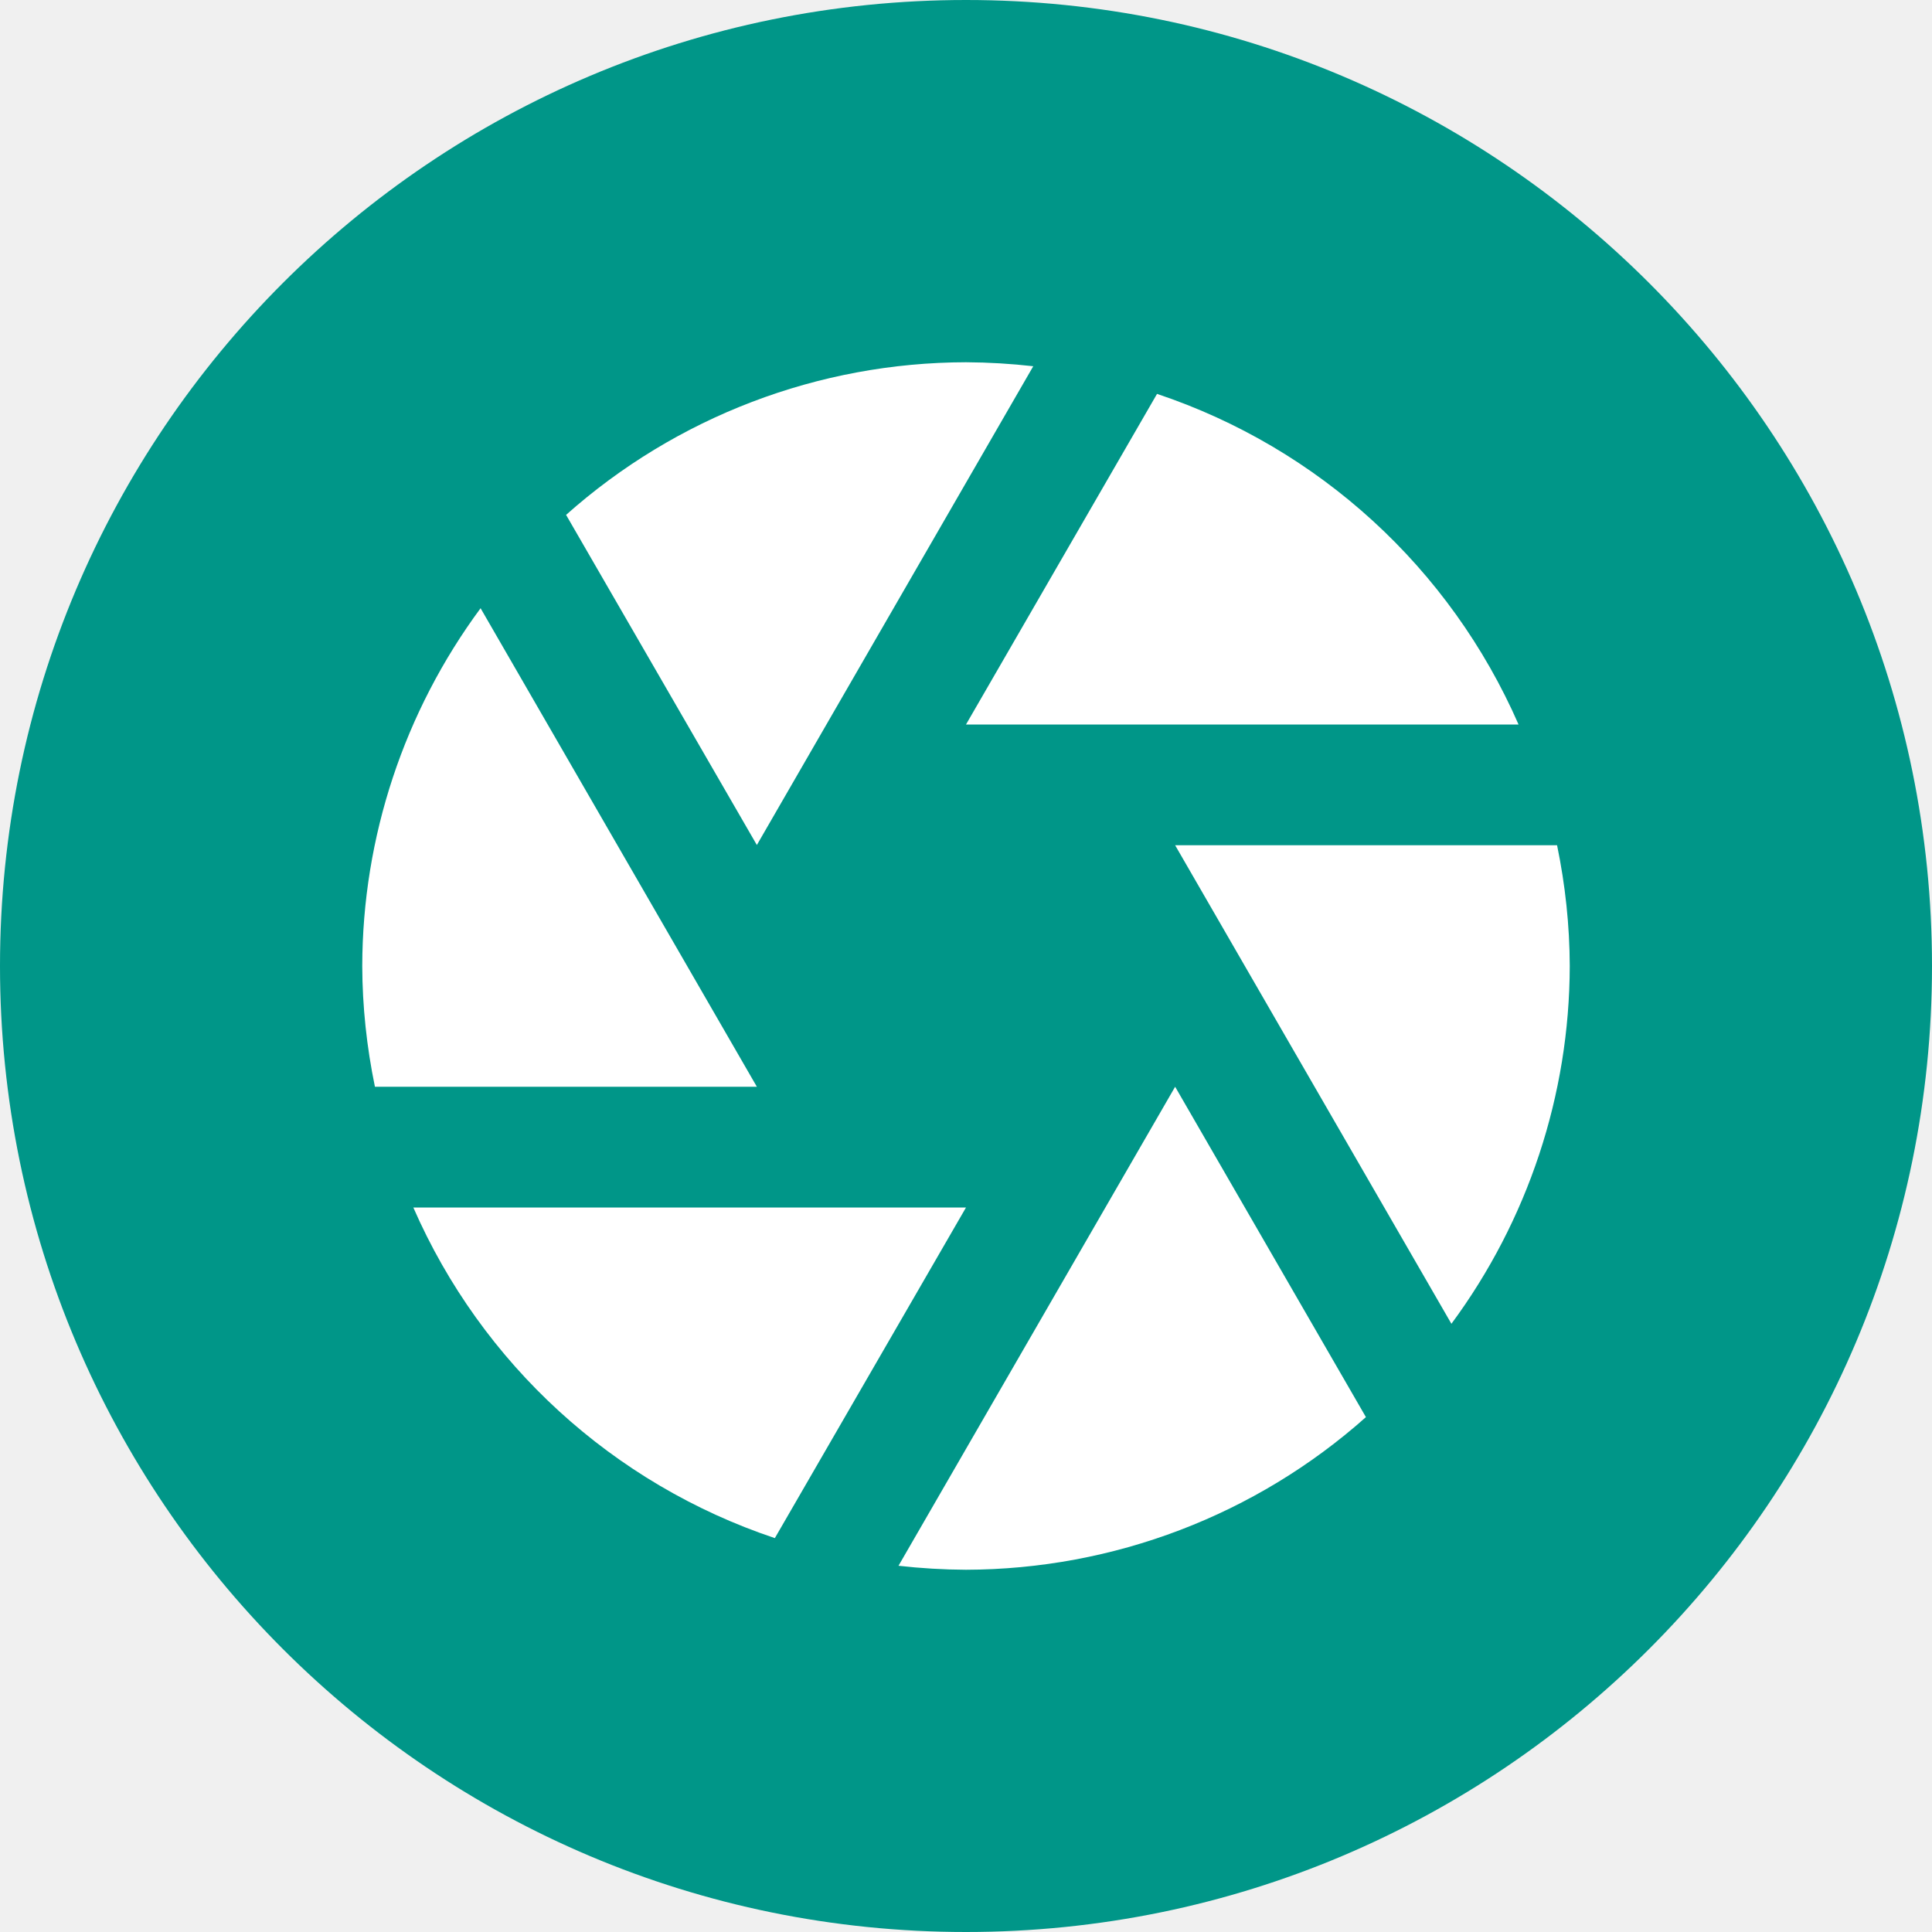
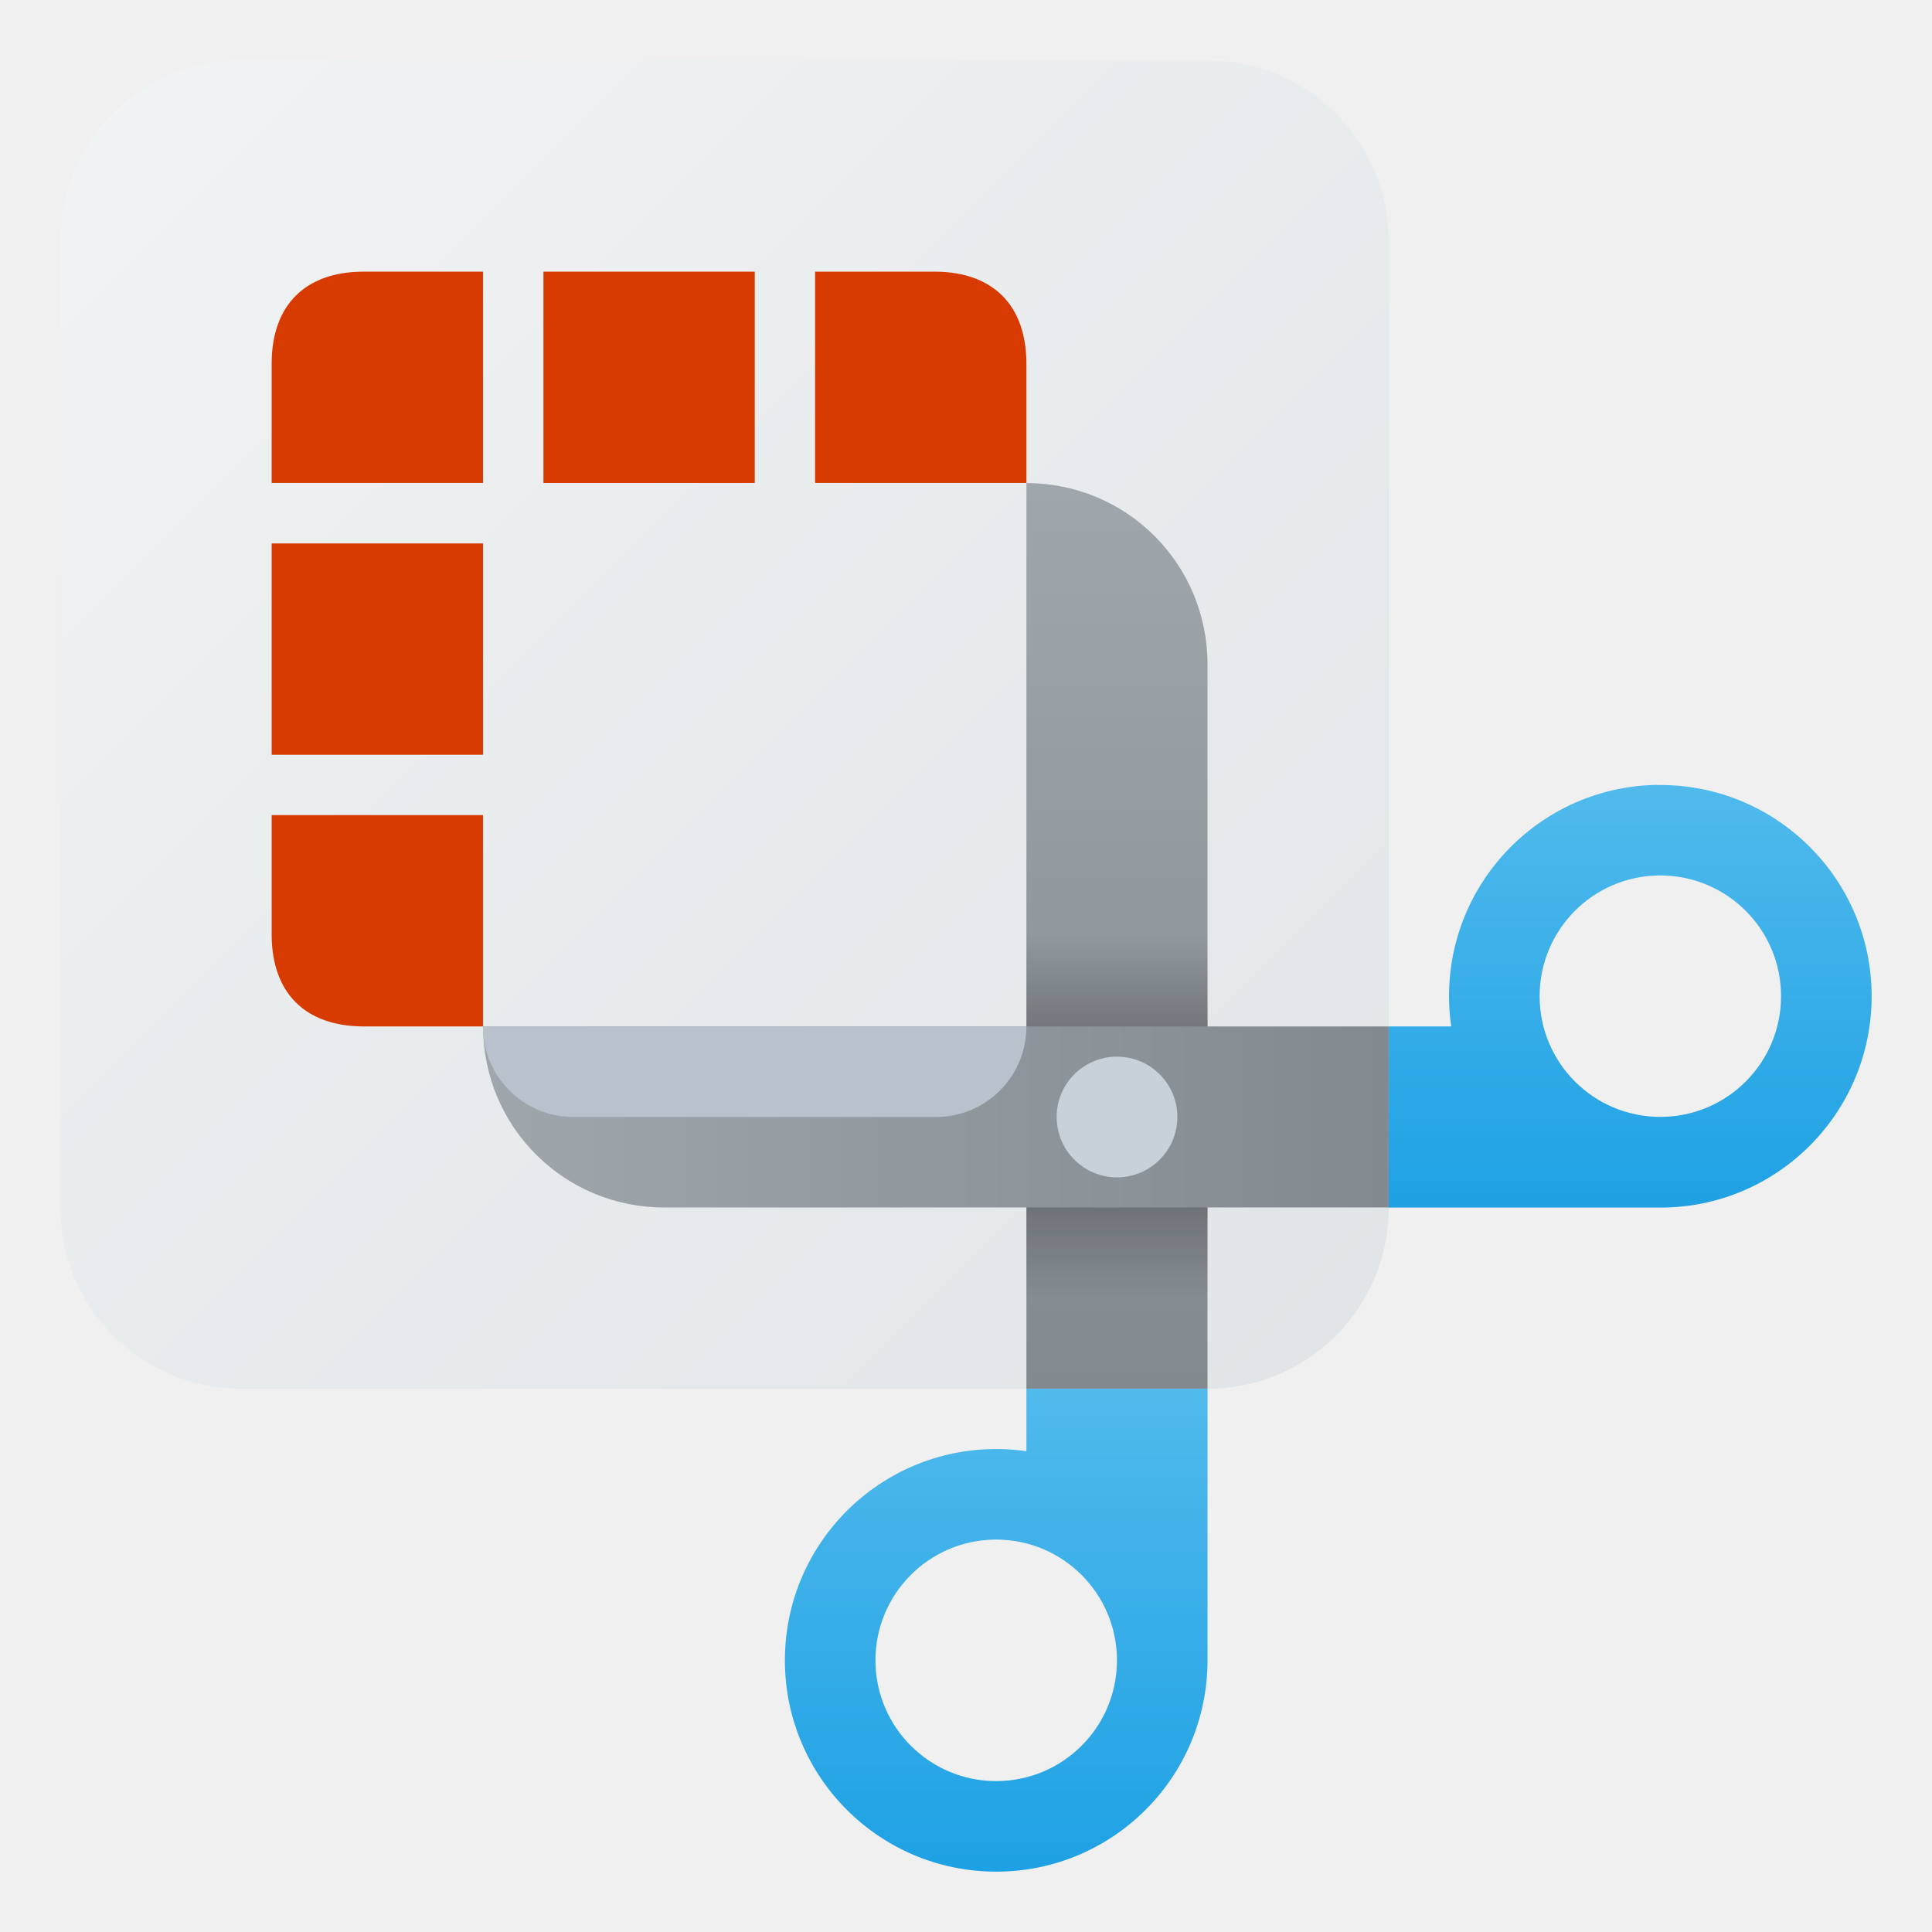
- <svg xmlns="http://www.w3.org/2000/svg" width="16" height="16" version="1">
-   <circle style="fill:#009688" cx="8" cy="8" r="8" />
-   <path style="fill:#ffffff" d="M 8,3 C 6.779,3.002 5.6,3.452 4.688,4.264 L 6.268,6.998 8.557,3.033 C 8.372,3.012 8.186,3.001 8,3 Z M 9.582,3.262 8,6 h 4.576 C 12.01,4.705 10.922,3.71 9.582,3.262 Z M 3.98,5.037 C 3.346,5.895 3.002,6.933 3,8 c 0.001,0.336 0.037,0.671 0.105,1 H 6.268 Z M 9.732,7 12.02,10.963 C 12.654,10.105 12.998,9.067 13,8 12.999,7.664 12.963,7.329 12.895,7 Z m 0,2 -2.291,3.967 C 7.627,12.988 7.813,12.999 8,13 c 1.221,-0.003 2.4,-0.452 3.312,-1.264 z m -6.309,1 c 0.566,1.295 1.654,2.29 2.994,2.738 L 8,10 Z" />
+ <svg xmlns="http://www.w3.org/2000/svg" xmlns:xlink="http://www.w3.org/1999/xlink" width="64" height="64" viewBox="0 0 16.933 16.933" version="1.1" id="svg8">
+   <defs id="defs2">
+     <linearGradient id="linearGradient1740">
+       <stop style="stop-color:#000000;stop-opacity:0" offset="0" id="stop1736" />
+       <stop style="stop-color:#000000;stop-opacity:1" offset="0.5" id="stop1744" />
+       <stop style="stop-color:#000000;stop-opacity:0;" offset="1" id="stop1738" />
+     </linearGradient>
+     <linearGradient id="linearGradient1587">
+       <stop style="stop-color:#a0a7ac;stop-opacity:1;" offset="0" id="stop1583" />
+       <stop style="stop-color:#81888e;stop-opacity:1" offset="1" id="stop1585" />
+     </linearGradient>
+     <linearGradient id="linearGradient1452">
+       <stop style="stop-color:#50baec;stop-opacity:1" offset="0" id="stop1448" />
+       <stop style="stop-color:#1ea1e4;stop-opacity:1" offset="1" id="stop1450" />
+     </linearGradient>
+     <linearGradient id="linearGradient1430">
+       <stop style="stop-color:#f1f3f4;stop-opacity:1;" offset="0" id="stop1426" />
+       <stop style="stop-color:#e1e5e7;stop-opacity:1" offset="1" id="stop1428" />
+     </linearGradient>
+     <linearGradient xlink:href="#linearGradient1430" id="linearGradient1432" x1="0.529" y1="0.794" x2="11.642" y2="11.906" gradientUnits="userSpaceOnUse" />
+     <linearGradient xlink:href="#linearGradient1452" id="linearGradient1454" x1="14.287" y1="6.35" x2="14.287" y2="10.583" gradientUnits="userSpaceOnUse" gradientTransform="matrix(3.307087,0,0,3.307087,5.75,3.000001)" />
+     <linearGradient xlink:href="#linearGradient1452" id="linearGradient1532" x1="10.583" y1="12.171" x2="10.583" y2="16.404" gradientUnits="userSpaceOnUse" gradientTransform="translate(-6.320373,-0.2222006)" />
+     <linearGradient xlink:href="#linearGradient1587" id="linearGradient1612" x1="3.969" y1="9.79" x2="12.171" y2="9.79" gradientUnits="userSpaceOnUse" gradientTransform="translate(0.264584)" />
+     <linearGradient xlink:href="#linearGradient1452" id="linearGradient1532-8" x1="10.583" y1="12.171" x2="10.583" y2="16.404" gradientUnits="userSpaceOnUse" />
+     <linearGradient xlink:href="#linearGradient1452" id="linearGradient1700" x1="40" y1="46" x2="40" y2="62" gradientUnits="userSpaceOnUse" />
+     <linearGradient xlink:href="#linearGradient1587" id="linearGradient1710" x1="9.79" y1="3.969" x2="9.79" y2="12.171" gradientUnits="userSpaceOnUse" gradientTransform="matrix(-2,0,0,1,28.575,0.2645836)" />
+     <linearGradient xlink:href="#linearGradient1452" id="linearGradient1731" x1="52" y1="26.067" x2="52" y2="40.092" gradientUnits="userSpaceOnUse" />
+     <linearGradient xlink:href="#linearGradient1740" id="linearGradient1742" x1="10.583" y1="12.171" x2="10.583" y2="8.996" gradientUnits="userSpaceOnUse" gradientTransform="translate(0,-0.7937504)" />
+     <linearGradient xlink:href="#linearGradient1452" id="linearGradient1748" gradientUnits="userSpaceOnUse" x1="52" y1="26.067" x2="52" y2="40.092" gradientTransform="scale(0.2645833)" />
+   </defs>
+   <path id="rect833" style="fill:url(#linearGradient1432);fill-opacity:1;stroke-width:0.265" d="m 2.117,0.529 h 8.467 c 0.879,0 1.588,0.708 1.588,1.588 v 8.467 c 0,0.879 -0.708,1.588 -1.588,1.588 H 2.117 c -0.879,0 -1.588,-0.708 -1.588,-1.588 V 2.117 c 0,-0.879 0.708,-1.588 1.588,-1.588 z" />
+   <path id="rect1538" style="fill:#d83b01;fill-opacity:1;stroke-width:0.265" d="m 3.175,2.381 1.058,-10e-8 V 4.233 H 2.381 l 10e-8,-1.058 c 0.005,-0.497 0.289,-0.789 0.794,-0.794 z" />
+   <path id="rect1538-8" style="fill:#d83b01;fill-opacity:1;stroke-width:0.265" d="m 8.202,2.381 -1.058,-10e-8 v 1.852 h 1.852 l -10e-8,-1.058 C 8.991,2.678 8.707,2.386 8.202,2.381 Z" />
+   <rect style="fill:#d83b01;fill-opacity:1;stroke-width:0.265" id="rect1556" width="1.852" height="1.852" x="4.763" y="2.381" ry="0" />
+   <path id="rect1538-0" style="fill:#d83b01;fill-opacity:1;stroke-width:0.265" d="m 2.381,8.202 -10e-8,-1.058 h 1.852 v 1.852 l -1.058,-10e-8 C 2.678,8.991 2.386,8.707 2.381,8.202 Z" />
+   <rect style="fill:#d83b01;fill-opacity:1;stroke-width:0.265" id="rect1556-0" width="1.852" height="1.852" x="-6.615" y="2.381" ry="0" transform="rotate(-90)" />
+   <path id="path1601" style="fill:url(#linearGradient1700);fill-opacity:1;stroke-width:1" d="M 34 46 L 34 48.072 A 7 7 0 0 0 33 48 A 7 7 0 0 0 26 55 A 7 7 0 0 0 33 62 A 7 7 0 0 0 40 55 A 7 7 0 0 0 40 54.906 L 40 46 L 34 46 z M 32.939 51 C 32.96 51 32.98 51 33 51 C 35.209 51 37 52.791 37 55 C 37 57.209 35.209 59 33 59 C 30.791 59 29 57.209 29 55 C 29 52.814 30.754 51.033 32.939 51 z " transform="scale(0.2645833)" />
+   <path id="rect1702" style="fill:url(#linearGradient1710);fill-opacity:1;stroke-width:0.374" d="m 8.996,4.233 v 7.938 h 1.587 l 0,-6.35 c 0,-0.879 -0.708,-1.587 -1.587,-1.587 z" />
+   <path id="rect1718" style="fill:url(#linearGradient1748);fill-opacity:1;stroke-width:0.265" d="M 14.527,6.879 A 1.852,1.852 0 0 0 12.7,8.731 1.852,1.852 0 0 0 12.719,8.996 h -0.548 v 1.588 h 2.381 a 1.852,1.852 0 0 0 1.852,-1.852 1.852,1.852 0 0 0 -1.852,-1.852 1.852,1.852 0 0 0 -0.025,0 z m 0.009,0.794 c 0.005,-4.05e-5 0.011,-4.05e-5 0.016,0 0.585,2e-7 1.058,0.474 1.058,1.058 0,0.585 -0.474,1.058 -1.058,1.058 -0.585,2e-7 -1.058,-0.474 -1.058,-1.058 -6.6e-5,-0.578 0.464,-1.05 1.042,-1.058 z" />
+   <rect style="opacity:0.4;fill:url(#linearGradient1742);fill-opacity:1;stroke-width:0.265" id="rect1734" width="1.588" height="3.175" x="8.996" y="8.202" />
+   <path id="rect1603" style="fill:url(#linearGradient1612);fill-opacity:1;stroke-width:0.374" d="m 12.171,8.996 v 1.587 H 5.821 c -0.879,0 -1.587,-0.708 -1.587,-1.587 z" />
+   <path id="rect1599" style="fill:#b8c2cc;fill-opacity:1;stroke-width:0.324" d="m 8.996,8.996 c 0,0.44 -0.354,0.794 -0.794,0.794 H 5.027 c -0.44,0 -0.794,-0.354 -0.794,-0.794 9e-7,4e-7 4.762,0 4.762,0 z" />
+   <circle style="fill:#c9d1d8;fill-opacity:1;stroke-width:0.265" id="path1713" cx="9.79" cy="9.79" r="0.529" />
</svg>
